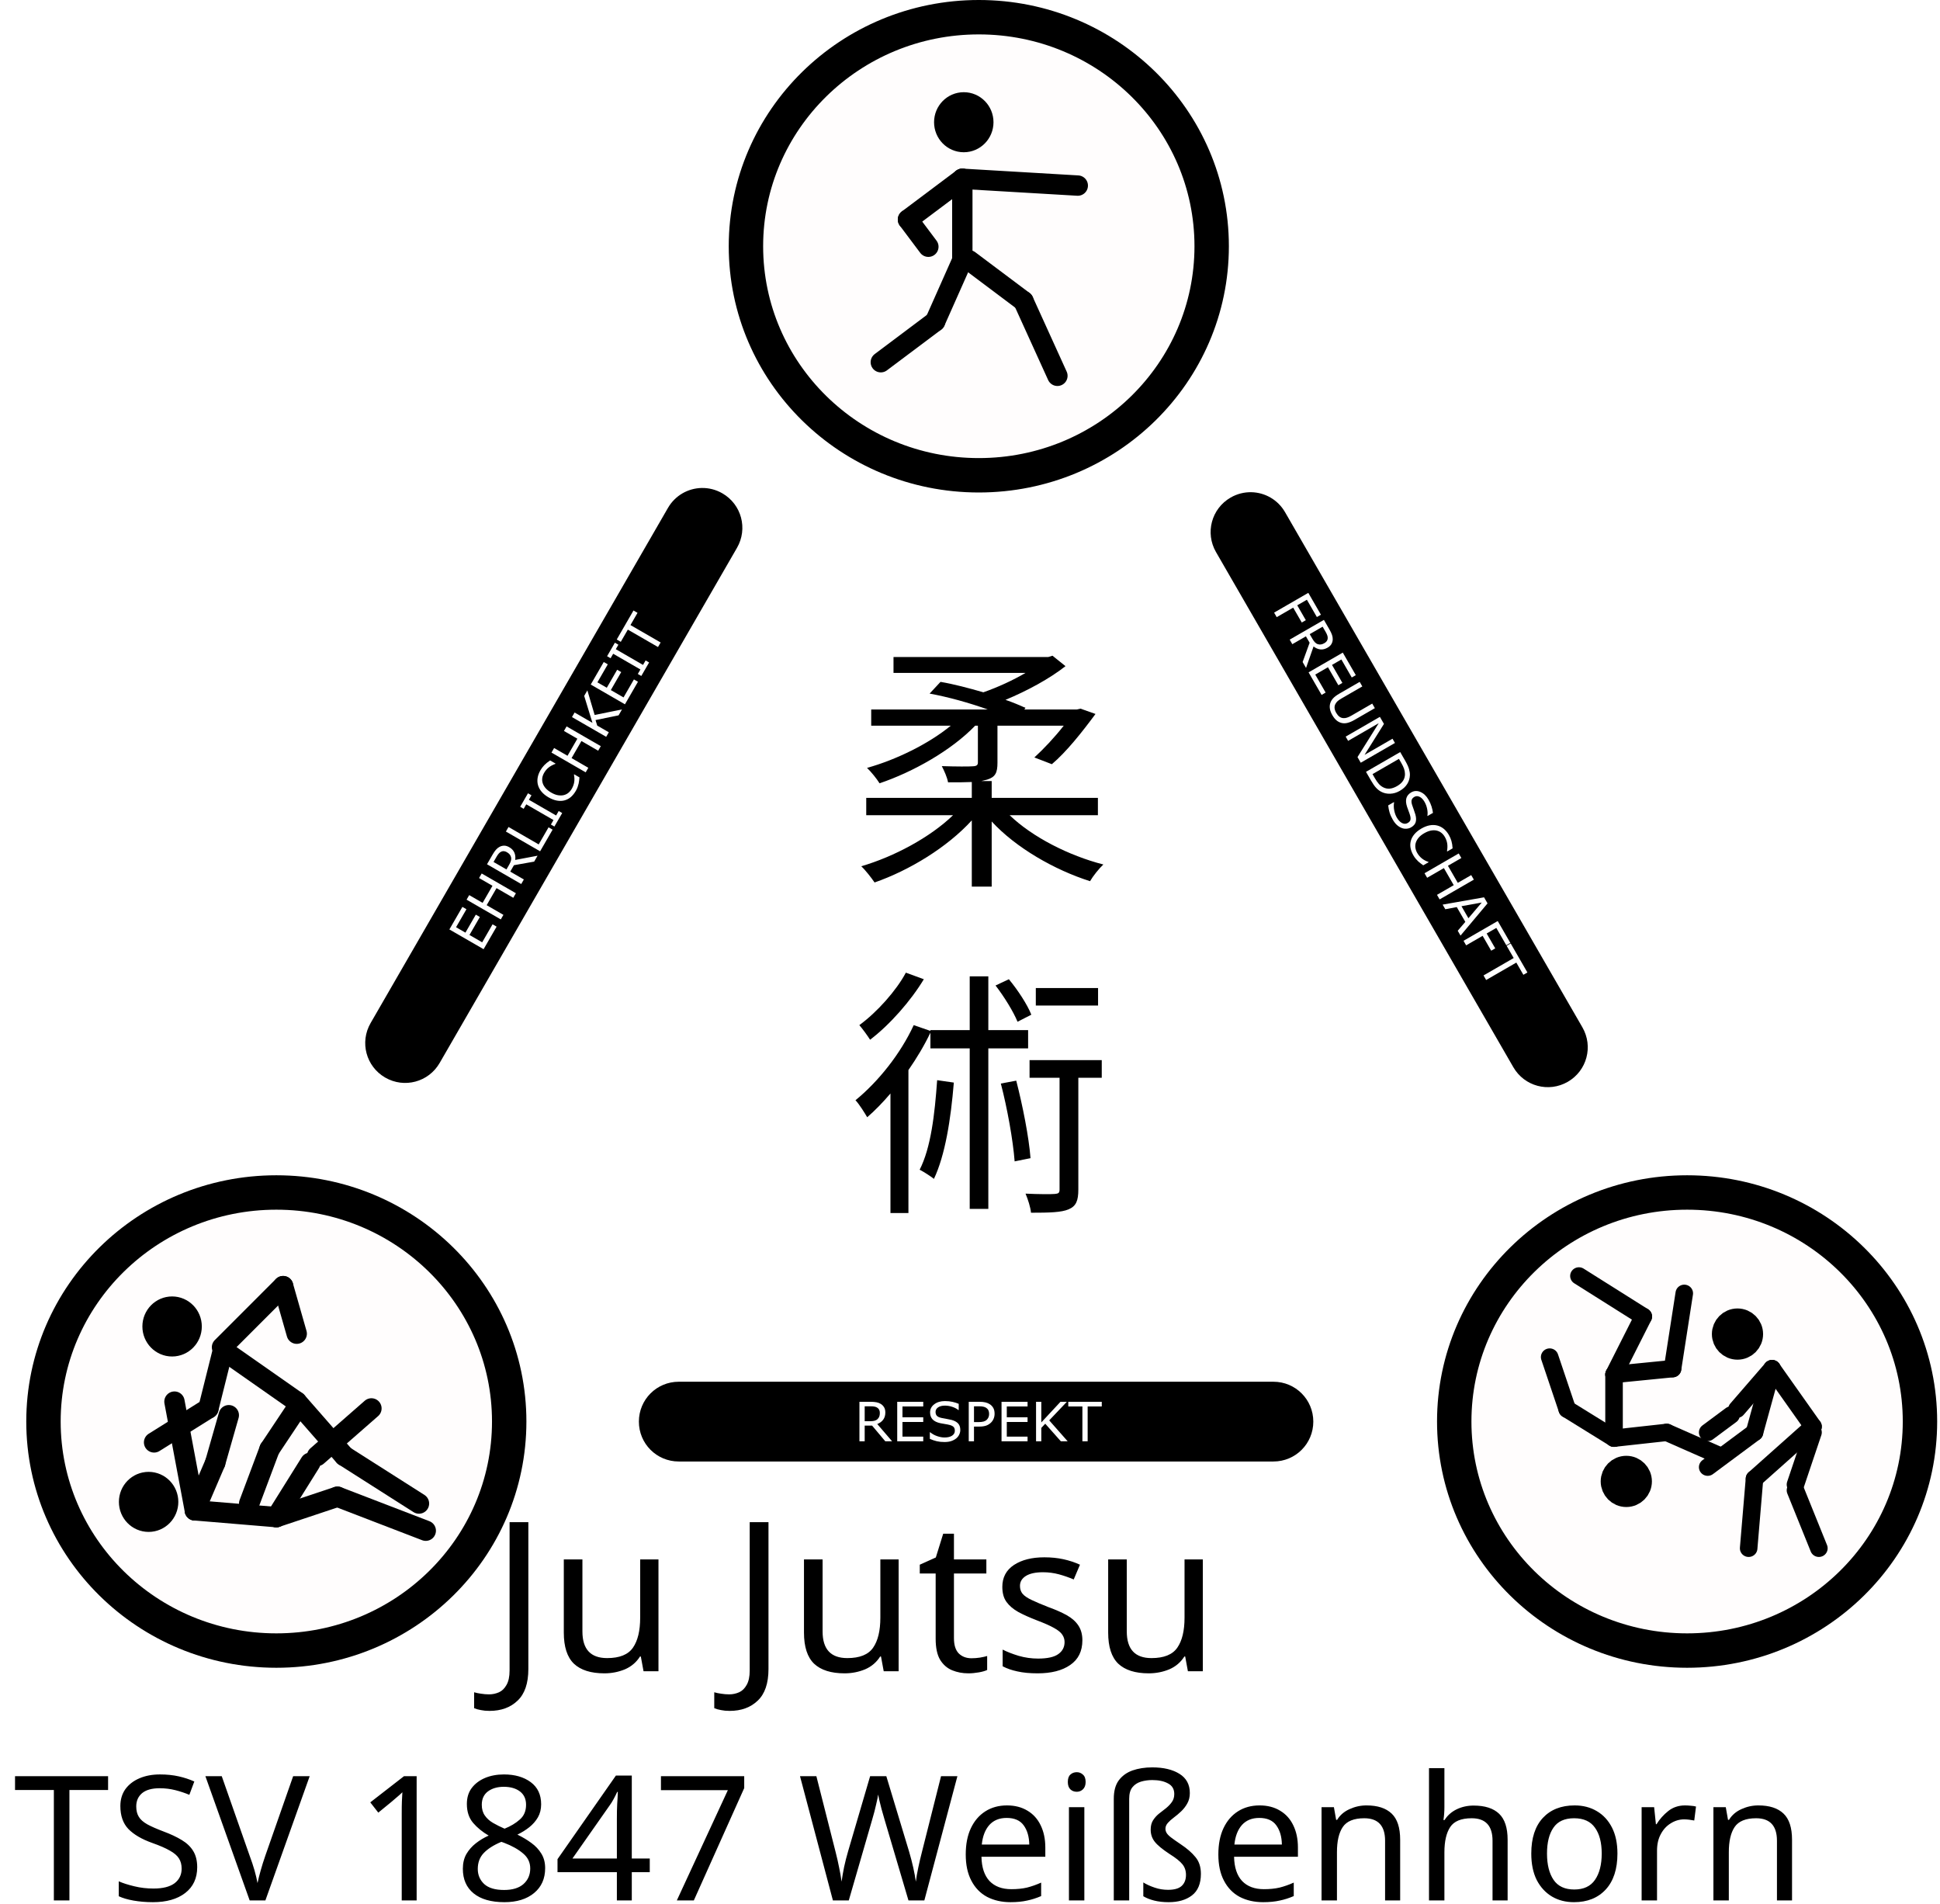
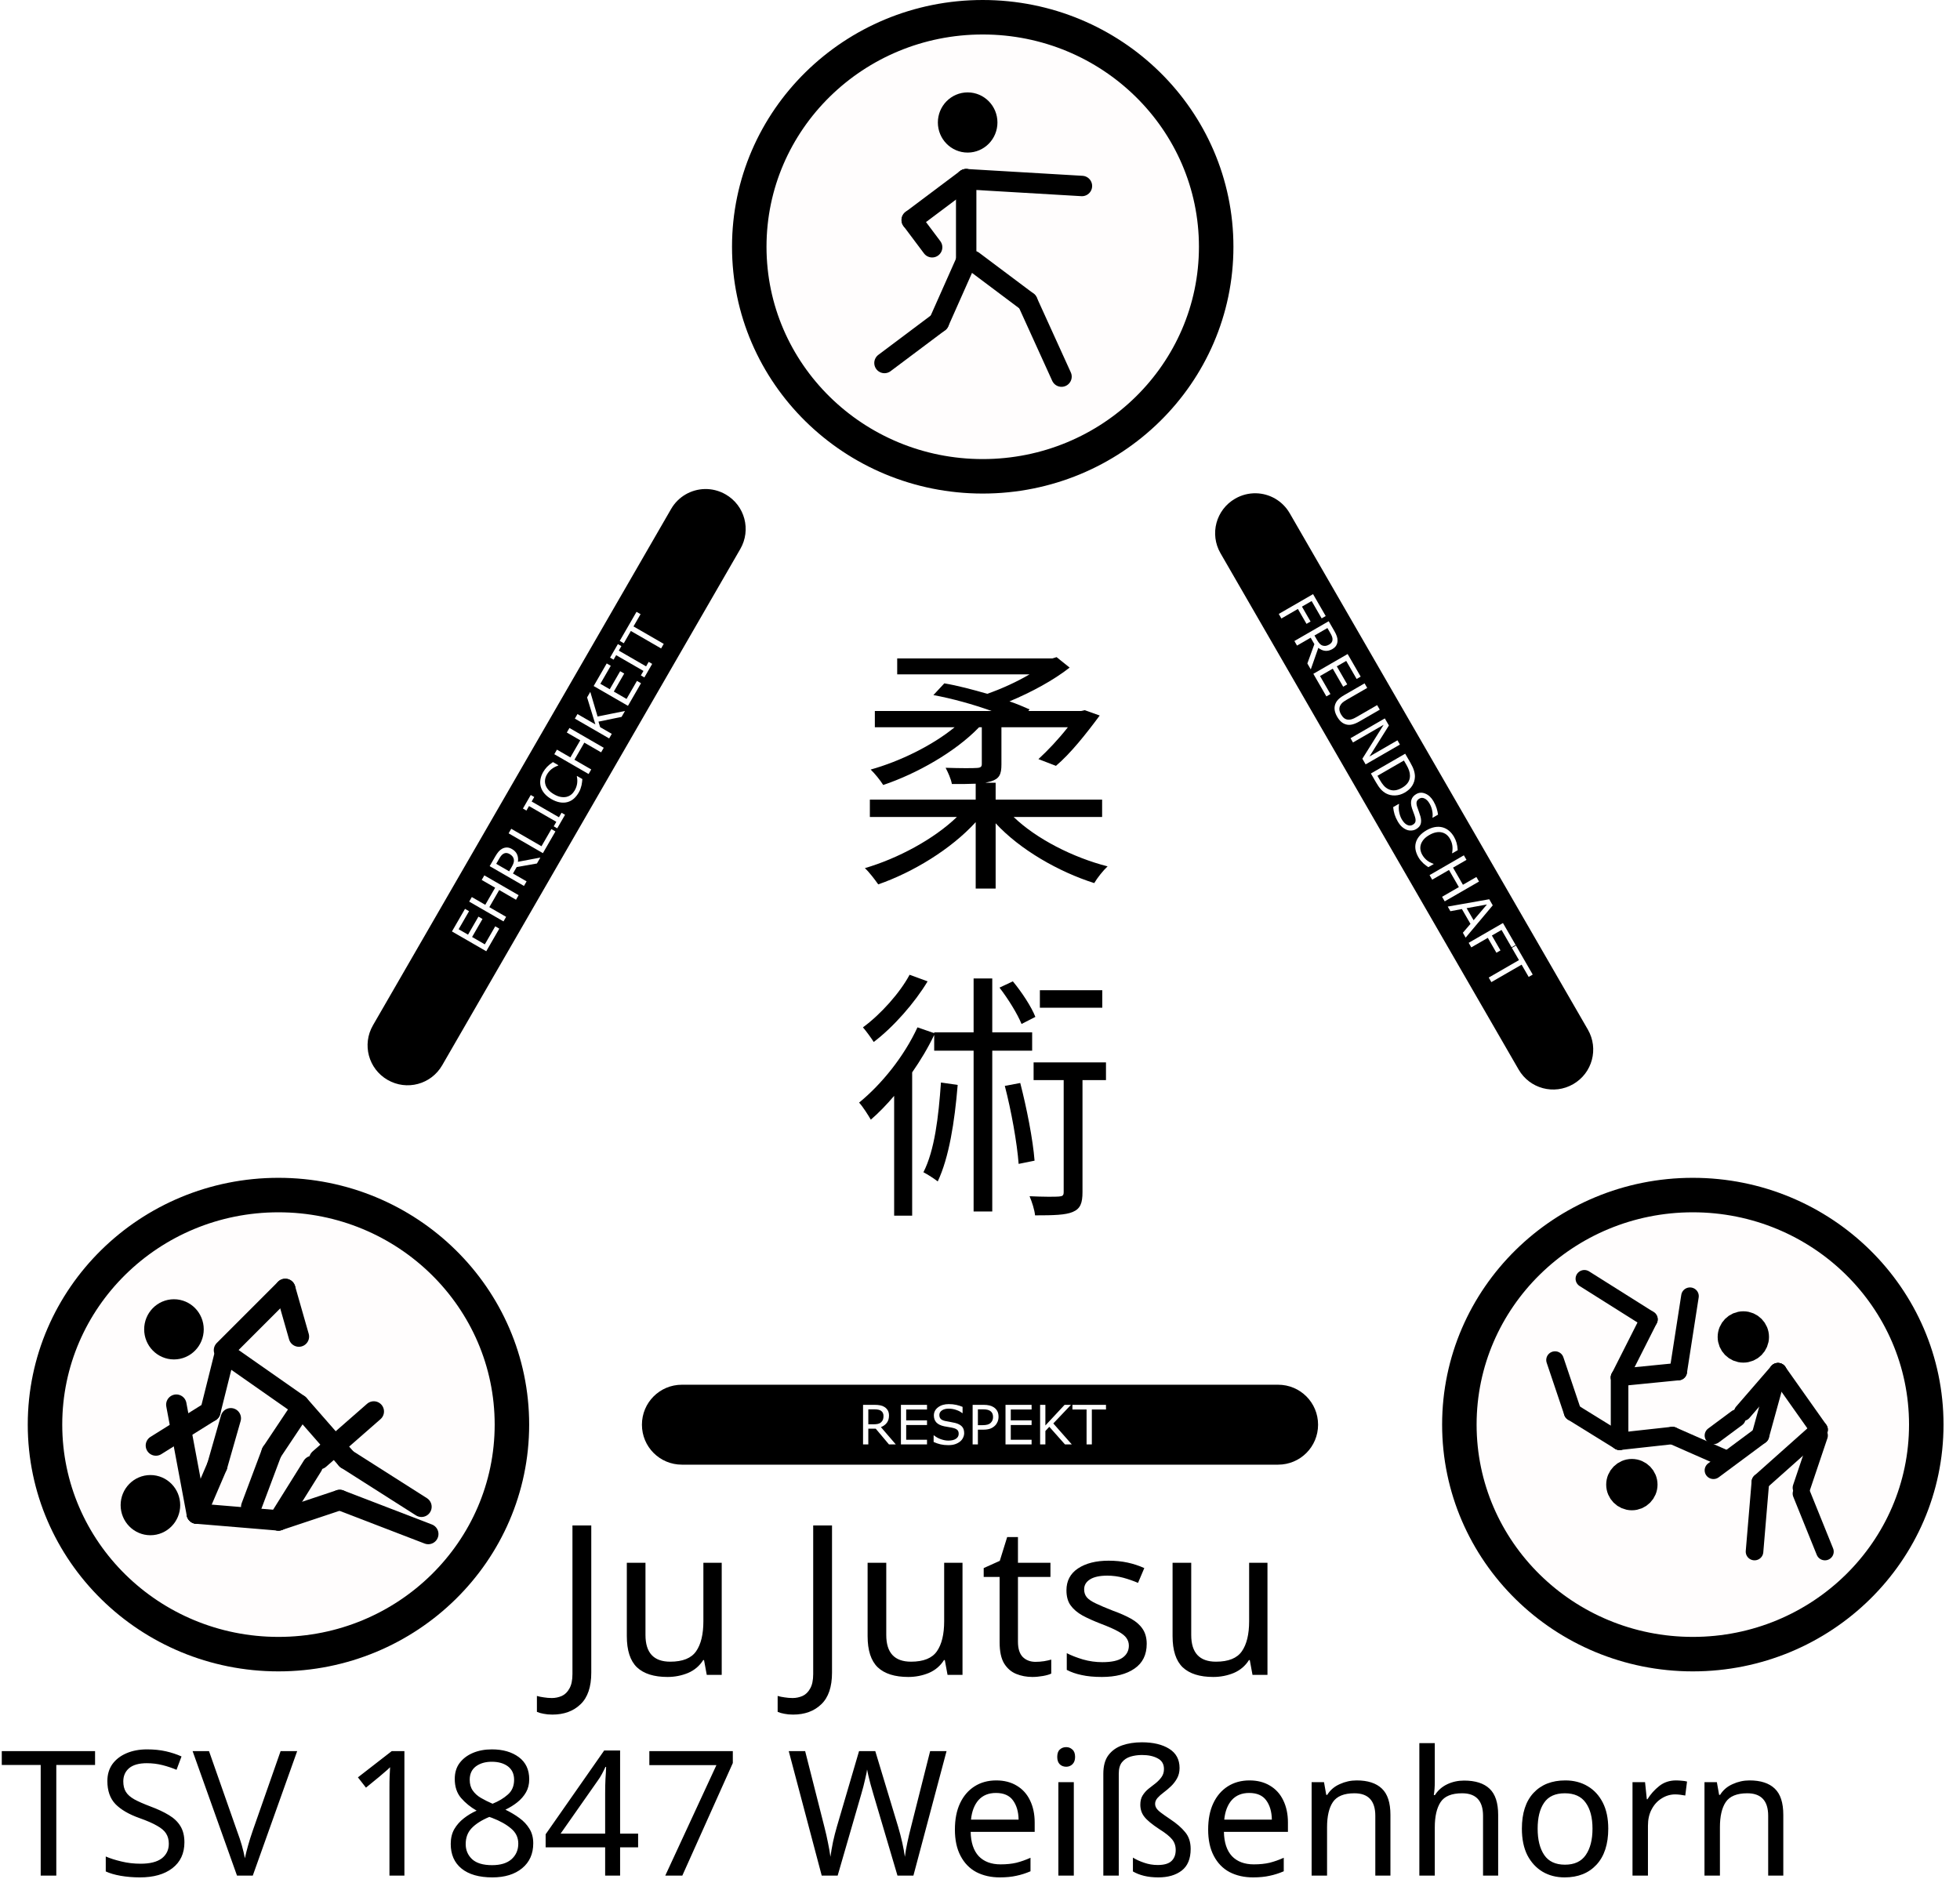
- <svg xmlns="http://www.w3.org/2000/svg" width="188.937mm" height="185.315mm" viewBox="0 0 188.937 185.315" version="1.1" id="svg8">
+ <svg xmlns="http://www.w3.org/2000/svg" width="190.4mm" height="182.509mm" viewBox="0 0 190.4 182.509" version="1.1" id="svg8">
  <defs id="defs2" />
-   <g id="layer1" transform="translate(241.8585,28.23879)">
+   <g id="layer1" transform="translate(241.9965,28.23879)">
    <flowRoot xml:space="preserve" id="flowRoot4645" style="font-style:normal;font-weight:normal;font-size:40px;line-height:1.25;font-family:sans-serif;letter-spacing:0px;word-spacing:0px;fill:#000000;fill-opacity:1;stroke:none">
      <flowRegion id="flowRegion4647">
        <rect id="rect4649" width="600" height="480" x="982.466" y="1185.323" />
      </flowRegion>
      <flowPara id="flowPara4651" />
    </flowRoot>
-     <text xml:space="preserve" style="font-style:normal;font-weight:normal;font-size:10.16px;line-height:1.25;font-family:sans-serif;text-align:center;letter-spacing:0px;word-spacing:0px;text-anchor:middle;fill:#000000;fill-opacity:1;stroke:none;stroke-width:0.106" x="-146.658" y="134.485" id="text4655">
-       <tspan id="tspan4653" x="-146.658" y="134.485" style="font-size:20.32px;text-align:center;text-anchor:middle;stroke-width:0.106">Ju Jutsu </tspan>
-       <tspan x="-146.658" y="156.796" style="font-size:16.933px;text-align:center;text-anchor:middle;stroke-width:0.106" id="tspan892">TSV 1847 Weißenhorn</tspan>
+     <text xml:space="preserve" style="font-style:normal;font-weight:normal;font-size:16.933px;line-height:1.25;font-family:sans-serif;fill:#000000;fill-opacity:1;stroke:none;stroke-width:0.265" x="-241.996" y="153.989" id="text9103">
+       <tspan id="tspan9101" style="font-size:16.933px;stroke-width:0.265" x="-241.996" y="153.989">TSV 1847 Weißenhorn </tspan>
+     </text>
+     <text xml:space="preserve" style="font-style:normal;font-weight:normal;font-size:10.16px;line-height:1.25;font-family:sans-serif;text-align:center;letter-spacing:0px;word-spacing:0px;text-anchor:middle;fill:#000000;fill-opacity:1;stroke:none;stroke-width:0.106" x="-146.097" y="134.485" id="text4655">
+       <tspan x="-146.097" y="134.485" style="font-size:20.32px;text-align:center;text-anchor:middle;stroke-width:0.106" id="tspan892">Ju Jutsu</tspan>
    </text>
    <g id="g2038" transform="translate(-10.52714)">
      <ellipse ry="22.301" rx="22.679" cx="-136.005" cy="-4.263" id="path4567" style="fill:#ff0000;fill-opacity:0.009;stroke:#000000;stroke-width:3.35;stroke-linecap:round;stroke-miterlimit:4;stroke-dasharray:none;stroke-opacity:1" />
      <ellipse ry="22.301" rx="22.679" cx="-204.419" cy="110.169" id="path4567-5" style="fill:#ff0000;fill-opacity:0.009;stroke:#000000;stroke-width:3.35;stroke-linecap:round;stroke-miterlimit:4;stroke-dasharray:none;stroke-opacity:1" />
      <ellipse ry="22.301" rx="22.679" cx="-67.024" cy="110.169" id="path4567-6" style="fill:#ff0000;fill-opacity:0.009;stroke:#000000;stroke-width:3.35;stroke-linecap:round;stroke-miterlimit:4;stroke-dasharray:none;stroke-opacity:1" />
      <text id="text4641" y="56.06" x="-148.423" style="font-style:normal;font-weight:normal;font-size:5.292px;line-height:1.25;font-family:sans-serif;letter-spacing:0px;word-spacing:0px;fill:#000000;fill-opacity:1;stroke:none;stroke-width:0.132" xml:space="preserve">
        <tspan style="font-size:25.4px;stroke-width:0.132" y="56.06" x="-148.423" id="tspan4639">柔</tspan>
        <tspan id="tspan4643" style="font-size:25.4px;stroke-width:0.132" y="87.81" x="-148.423">術</tspan>
      </text>
      <g transform="matrix(0.5,0,0,0.5,-293.7156,118.4819)" id="g1421">
        <ellipse style="fill:#000000;fill-opacity:1;stroke:#000000;stroke-width:6.261;stroke-linecap:round;stroke-miterlimit:4;stroke-dasharray:none;stroke-opacity:1" id="path991-0" cx="153.716" cy="-0.976" rx="2.657" ry="2.717" />
        <ellipse style="fill:#000000;fill-opacity:1;stroke:#000000;stroke-width:6.261;stroke-linecap:round;stroke-miterlimit:4;stroke-dasharray:none;stroke-opacity:1" id="path991-2" cx="158.29" cy="-35.135" rx="2.657" ry="2.717" />
        <path style="fill:none;stroke:#000000;stroke-width:3.965;stroke-linecap:round;stroke-linejoin:miter;stroke-miterlimit:4;stroke-dasharray:none;stroke-opacity:1" d="m 166.688,-8.594 -3.969,9.26" id="path989-7-1-3" />
        <path style="fill:none;stroke:#000000;stroke-width:3.965;stroke-linecap:round;stroke-linejoin:miter;stroke-miterlimit:4;stroke-dasharray:none;stroke-opacity:1" d="M 162.719,0.667 158.75,-20.5" id="path989-7-1-7" />
        <path style="fill:none;stroke:#000000;stroke-width:3.965;stroke-linecap:round;stroke-linejoin:miter;stroke-miterlimit:4;stroke-dasharray:none;stroke-opacity:1" d="m 169.333,-17.854 -2.646,9.26" id="path989-7-1-5" />
        <path style="fill:none;stroke:#000000;stroke-width:3.965;stroke-linecap:round;stroke-linejoin:miter;stroke-miterlimit:4;stroke-dasharray:none;stroke-opacity:1" d="m 178.594,1.99 -15.875,-1.323" id="path989-7-1-9" />
        <path style="fill:none;stroke:#000000;stroke-width:3.965;stroke-linecap:round;stroke-linejoin:miter;stroke-miterlimit:4;stroke-dasharray:none;stroke-opacity:1" d="M 185.208,-8.594 178.594,1.99" id="path989-7-1-2" />
        <path style="fill:none;stroke:#000000;stroke-width:3.965;stroke-linecap:round;stroke-linejoin:miter;stroke-miterlimit:4;stroke-dasharray:none;stroke-opacity:1" d="m 197.115,-19.177 -10.583,9.26" id="path989-7-1-36" />
        <path style="fill:none;stroke:#000000;stroke-width:3.965;stroke-linecap:round;stroke-linejoin:miter;stroke-miterlimit:4;stroke-dasharray:none;stroke-opacity:1" d="m 178.594,1.99 11.906,-3.969" id="path989-7-1-1" />
        <path style="fill:none;stroke:#000000;stroke-width:3.965;stroke-linecap:round;stroke-linejoin:miter;stroke-miterlimit:4;stroke-dasharray:none;stroke-opacity:1" d="M 207.698,4.635 190.5,-1.979" id="path989-7-1-29" />
        <path style="fill:none;stroke:#000000;stroke-width:3.965;stroke-linecap:round;stroke-linejoin:miter;stroke-miterlimit:4;stroke-dasharray:none;stroke-opacity:1" d="m 191.823,-9.917 14.552,9.26" id="path989-7-1-31" />
        <path style="fill:none;stroke:#000000;stroke-width:3.965;stroke-linecap:round;stroke-linejoin:miter;stroke-miterlimit:4;stroke-dasharray:none;stroke-opacity:1" d="m 182.563,-20.5 9.26,10.583" id="path989-7-1-94" />
        <path style="fill:none;stroke:#000000;stroke-width:3.965;stroke-linecap:round;stroke-linejoin:miter;stroke-miterlimit:4;stroke-dasharray:none;stroke-opacity:1" d="m 182.563,-19.177 -5.292,7.937" id="path989-7-1-78" />
        <path style="fill:none;stroke:#000000;stroke-width:3.965;stroke-linecap:round;stroke-linejoin:miter;stroke-miterlimit:4;stroke-dasharray:none;stroke-opacity:1" d="M 177.271,-11.24 173.302,-0.656" id="path989-7-1-4" />
        <path style="fill:none;stroke:#000000;stroke-width:3.965;stroke-linecap:round;stroke-linejoin:miter;stroke-miterlimit:4;stroke-dasharray:none;stroke-opacity:1" d="m 169.333,-29.76 13.229,9.26" id="path989-7-1-50" />
        <path style="fill:none;stroke:#000000;stroke-width:3.965;stroke-linecap:round;stroke-linejoin:miter;stroke-miterlimit:4;stroke-dasharray:none;stroke-opacity:1" d="m 179.917,-42.99 -11.906,11.906" id="path989-7-1-361" />
        <path style="fill:none;stroke:#000000;stroke-width:3.965;stroke-linecap:round;stroke-linejoin:miter;stroke-miterlimit:4;stroke-dasharray:none;stroke-opacity:1" d="m 179.917,-42.99 2.646,9.26" id="path989-7-1-0" />
        <path style="fill:none;stroke:#000000;stroke-width:3.965;stroke-linecap:round;stroke-linejoin:miter;stroke-miterlimit:4;stroke-dasharray:none;stroke-opacity:1" d="m 168.01,-29.76 -2.646,10.583" id="path989-7-1-6" />
        <path style="fill:none;stroke:#000000;stroke-width:3.965;stroke-linecap:round;stroke-linejoin:miter;stroke-miterlimit:4;stroke-dasharray:none;stroke-opacity:1" d="m 165.365,-19.177 -10.583,6.615" id="path989-7-1-32" />
      </g>
      <g transform="matrix(0.4308406,0,0,0.4264374,-165.9041,83.30032)" id="g1443">
        <path style="fill:none;stroke:#000000;stroke-width:3.965;stroke-linecap:round;stroke-linejoin:miter;stroke-miterlimit:4;stroke-dasharray:none;stroke-opacity:1" d="m 244.74,76.073 -1.323,15.875" id="path989-7-18" />
        <path style="fill:none;stroke:#000000;stroke-width:3.965;stroke-linecap:round;stroke-linejoin:miter;stroke-miterlimit:4;stroke-dasharray:none;stroke-opacity:1" d="m 205.052,29.771 14.552,9.26" id="path989" />
        <ellipse style="fill:#000000;fill-opacity:1;stroke:#000000;stroke-width:6.261;stroke-linecap:round;stroke-miterlimit:4;stroke-dasharray:none;stroke-opacity:1" id="path991" cx="240.894" cy="43.04" rx="2.657" ry="2.717" />
        <ellipse style="fill:#000000;fill-opacity:1;stroke:#000000;stroke-width:6.261;stroke-linecap:round;stroke-miterlimit:4;stroke-dasharray:none;stroke-opacity:1" id="path991-3" cx="215.761" cy="76.682" rx="2.657" ry="2.717" />
        <path style="fill:none;stroke:#000000;stroke-width:3.965;stroke-linecap:round;stroke-linejoin:miter;stroke-miterlimit:4;stroke-dasharray:none;stroke-opacity:1" d="m 212.99,52.26 6.615,-13.229" id="path989-6" />
        <path style="fill:none;stroke:#000000;stroke-width:3.965;stroke-linecap:round;stroke-linejoin:miter;stroke-miterlimit:4;stroke-dasharray:none;stroke-opacity:1" d="M 212.99,52.26 V 66.813" id="path989-7" />
        <path style="fill:none;stroke:#000000;stroke-width:3.965;stroke-linecap:round;stroke-linejoin:miter;stroke-miterlimit:4;stroke-dasharray:none;stroke-opacity:1" d="m 202.406,60.198 10.583,6.615" id="path989-7-5" />
        <path style="fill:none;stroke:#000000;stroke-width:3.965;stroke-linecap:round;stroke-linejoin:miter;stroke-miterlimit:4;stroke-dasharray:none;stroke-opacity:1" d="m 202.406,60.198 -3.969,-11.906" id="path989-7-3" />
        <path style="fill:none;stroke:#000000;stroke-width:3.965;stroke-linecap:round;stroke-linejoin:miter;stroke-miterlimit:4;stroke-dasharray:none;stroke-opacity:1" d="m 212.99,66.813 11.906,-1.323" id="path989-7-56" />
        <path style="fill:none;stroke:#000000;stroke-width:3.965;stroke-linecap:round;stroke-linejoin:miter;stroke-miterlimit:4;stroke-dasharray:none;stroke-opacity:1" d="m 224.896,65.49 11.906,5.292" id="path989-7-2" />
        <path style="fill:none;stroke:#000000;stroke-width:3.965;stroke-linecap:round;stroke-linejoin:miter;stroke-miterlimit:4;stroke-dasharray:none;stroke-opacity:1" d="m 212.99,52.26 13.229,-1.323" id="path989-7-9" />
        <path style="fill:none;stroke:#000000;stroke-width:3.965;stroke-linecap:round;stroke-linejoin:miter;stroke-miterlimit:4;stroke-dasharray:none;stroke-opacity:1" d="m 228.865,33.74 -2.646,17.198" id="path989-7-1" />
        <path style="fill:none;stroke:#000000;stroke-width:3.965;stroke-linecap:round;stroke-linejoin:miter;stroke-miterlimit:4;stroke-dasharray:none;stroke-opacity:1" d="M 248.708,50.938 244.74,65.49" id="path989-7-27" />
        <path style="fill:none;stroke:#000000;stroke-width:3.965;stroke-linecap:round;stroke-linejoin:miter;stroke-miterlimit:4;stroke-dasharray:none;stroke-opacity:1" d="m 244.74,65.49 -10.583,7.938" id="path989-7-0" />
        <path style="fill:none;stroke:#000000;stroke-width:3.965;stroke-linecap:round;stroke-linejoin:miter;stroke-miterlimit:4;stroke-dasharray:none;stroke-opacity:1" d="m 234.156,65.49 5.292,-3.969" id="path989-7-93" />
        <path style="fill:none;stroke:#000000;stroke-width:3.965;stroke-linecap:round;stroke-linejoin:miter;stroke-miterlimit:4;stroke-dasharray:none;stroke-opacity:1" d="m 248.708,50.938 -7.938,9.26" id="path989-7-6" />
        <path style="fill:none;stroke:#000000;stroke-width:3.965;stroke-linecap:round;stroke-linejoin:miter;stroke-miterlimit:4;stroke-dasharray:none;stroke-opacity:1" d="m 248.708,50.938 9.26,13.229" id="path989-7-06" />
        <path style="fill:none;stroke:#000000;stroke-width:3.965;stroke-linecap:round;stroke-linejoin:miter;stroke-miterlimit:4;stroke-dasharray:none;stroke-opacity:1" d="m 244.74,76.073 13.229,-11.906" id="path989-7-26" />
        <path style="fill:none;stroke:#000000;stroke-width:3.965;stroke-linecap:round;stroke-linejoin:miter;stroke-miterlimit:4;stroke-dasharray:none;stroke-opacity:1" d="m 257.969,65.49 -3.969,11.906" id="path989-7-7" />
        <path style="fill:none;stroke:#000000;stroke-width:3.965;stroke-linecap:round;stroke-linejoin:miter;stroke-miterlimit:4;stroke-dasharray:none;stroke-opacity:1" d="m 254,78.719 5.292,13.229" id="path989-7-92" />
      </g>
      <g transform="matrix(0.5,0,0,0.5,-178.6218,74.82571)" id="g1531">
        <path transform="translate(-1.0208333e-5)" style="fill:none;stroke:#000000;stroke-width:3.965;stroke-linecap:round;stroke-linejoin:miter;stroke-miterlimit:4;stroke-dasharray:none;stroke-opacity:1" d="m 76.729,-143.531 5.292,-11.906" id="path989-7-1-06" />
        <ellipse transform="translate(-1.0208333e-5)" ry="2.717" rx="2.657" cy="-182.328" cx="82.306" id="path991-2-1" style="fill:#000000;fill-opacity:1;stroke:#000000;stroke-width:6.261;stroke-linecap:round;stroke-miterlimit:4;stroke-dasharray:none;stroke-opacity:1" />
        <path transform="translate(-1.0208333e-5)" style="fill:none;stroke:#000000;stroke-width:3.965;stroke-linecap:round;stroke-linejoin:miter;stroke-miterlimit:4;stroke-dasharray:none;stroke-opacity:1" d="m 66.146,-135.594 10.583,-7.938" id="path989-7-1-06-5" />
        <path transform="translate(-1.0208333e-5)" style="fill:none;stroke:#000000;stroke-width:3.965;stroke-linecap:round;stroke-linejoin:miter;stroke-miterlimit:4;stroke-dasharray:none;stroke-opacity:1" d="m 83.344,-155.437 10.583,7.938" id="path989-7-1-06-54" />
        <path transform="translate(-1.0208333e-5)" style="fill:none;stroke:#000000;stroke-width:3.965;stroke-linecap:round;stroke-linejoin:miter;stroke-miterlimit:4;stroke-dasharray:none;stroke-opacity:1" d="m 93.927,-147.5 6.615,14.552" id="path989-7-1-06-7" />
        <path style="fill:none;stroke:#000000;stroke-width:3.965;stroke-linecap:round;stroke-linejoin:miter;stroke-miterlimit:4;stroke-dasharray:none;stroke-opacity:1" d="m 82.021,-171.312 v 15.875" id="path989-7-1-06-6" />
        <path style="fill:none;stroke:#000000;stroke-width:3.965;stroke-linecap:round;stroke-linejoin:miter;stroke-miterlimit:4;stroke-dasharray:none;stroke-opacity:1" d="m 104.51,-169.99 -22.49,-1.323" id="path989-7-1-06-56" />
        <path style="fill:none;stroke:#000000;stroke-width:3.965;stroke-linecap:round;stroke-linejoin:miter;stroke-miterlimit:4;stroke-dasharray:none;stroke-opacity:1" d="m 82.021,-171.312 -10.583,7.938" id="path989-7-1-06-9" />
        <path style="fill:none;stroke:#000000;stroke-width:3.965;stroke-linecap:round;stroke-linejoin:miter;stroke-miterlimit:4;stroke-dasharray:none;stroke-opacity:1" d="m 71.438,-163.375 3.969,5.292" id="path989-7-1-06-3" />
      </g>
      <path id="rect2425" style="display:inline;fill:#000000;stroke-width:13.72;stroke-linejoin:round;stroke-miterlimit:4;stroke-dasharray:none" d="m 258.248,179.576 c -4.953,0.106 -9.719,2.727 -12.387,7.348 L 136.412,376.492 c -4.065,7.041 -1.668,15.984 5.373,20.049 7.041,4.065 15.982,1.668 20.047,-5.373 L 271.279,201.6 c 4.065,-7.041 1.67,-15.982 -5.371,-20.047 -2.42,-1.397 -5.066,-2.032 -7.66,-1.977 z m -25.07,45.088 1.488,0.859 -2.598,4.5 11.105,6.41 -0.967,1.674 -11.105,-6.41 -2.598,4.5 -1.488,-0.859 z m -6.84,11.848 1.285,0.742 -0.953,1.65 10.023,5.785 0.951,-1.648 1.285,0.742 -2.871,4.973 -1.285,-0.742 0.953,-1.648 -10.023,-5.787 -0.951,1.65 -1.285,-0.742 z m -4.102,7.105 1.488,0.859 -3.824,6.621 3.451,1.992 3.822,-6.621 1.49,0.859 -3.824,6.621 4.678,2.701 3.822,-6.623 1.488,0.859 -4.789,8.297 -12.594,-7.27 z m -6.031,10.443 2.674,9.043 10.07,-2.033 -1.254,2.174 -8.484,1.744 0.615,2.021 4.27,2.467 -0.967,1.674 -12.592,-7.27 0.967,-1.676 6.57,3.795 -3.041,-9.908 z m -7.65,13.254 12.592,7.27 -0.967,1.676 -6.164,-3.561 -3.629,6.283 6.166,3.561 -0.967,1.674 -12.594,-7.27 0.967,-1.676 4.939,2.852 3.627,-6.283 -4.938,-2.852 z m -6.059,12.525 1.986,1.146 -0.072,0.127 c -0.981,0.358 -1.802,0.803 -2.461,1.332 -0.659,0.529 -1.213,1.183 -1.662,1.961 -0.368,0.637 -0.596,1.273 -0.684,1.906 -0.09,0.625 -0.033,1.263 0.17,1.914 0.198,0.633 0.559,1.246 1.08,1.84 0.519,0.585 1.201,1.123 2.047,1.611 0.885,0.511 1.714,0.832 2.488,0.963 0.777,0.125 1.475,0.115 2.094,-0.031 0.645,-0.154 1.221,-0.435 1.727,-0.842 0.503,-0.416 0.923,-0.918 1.262,-1.504 0.465,-0.806 0.764,-1.642 0.895,-2.506 0.131,-0.864 0.096,-1.764 -0.102,-2.697 l 0.068,-0.117 1.963,1.131 c -0.044,0.388 -0.079,0.744 -0.107,1.066 -0.025,0.317 -0.091,0.715 -0.195,1.195 -0.091,0.406 -0.216,0.833 -0.377,1.281 -0.152,0.446 -0.369,0.912 -0.648,1.396 -0.527,0.913 -1.136,1.672 -1.822,2.275 -0.689,0.595 -1.466,1.009 -2.332,1.246 -0.848,0.232 -1.771,0.263 -2.77,0.092 -1.005,-0.174 -2.055,-0.576 -3.148,-1.207 -1.037,-0.599 -1.881,-1.282 -2.529,-2.047 -0.648,-0.765 -1.093,-1.587 -1.338,-2.465 -0.238,-0.851 -0.283,-1.739 -0.135,-2.66 0.152,-0.927 0.495,-1.853 1.029,-2.777 0.391,-0.677 0.861,-1.302 1.412,-1.879 0.554,-0.582 1.275,-1.166 2.162,-1.752 z m -8.15,12.084 1.285,0.742 -0.953,1.65 10.023,5.785 0.951,-1.648 1.285,0.742 -2.871,4.973 -1.285,-0.742 0.953,-1.648 -10.023,-5.787 -0.951,1.65 -1.285,-0.742 z m -7.164,12.408 11.105,6.41 3.633,-6.291 1.488,0.859 -4.6,7.967 -12.594,-7.271 z m -1.611,6.873 c 0.584,-0.009 1.212,0.181 1.883,0.568 0.908,0.524 1.536,1.19 1.887,2.002 0.345,0.808 0.443,1.702 0.291,2.682 l 8.24,-1.557 -1.256,2.174 -7.438,1.32 -1.363,2.359 5.008,2.891 -0.967,1.676 -12.594,-7.271 2.037,-3.525 c 0.439,-0.761 0.856,-1.368 1.25,-1.816 0.389,-0.452 0.828,-0.807 1.316,-1.066 0.551,-0.291 1.119,-0.436 1.705,-0.436 z m -0.344,2.021 c -0.267,0.012 -0.536,0.086 -0.807,0.223 -0.303,0.148 -0.582,0.371 -0.836,0.668 -0.26,0.294 -0.519,0.666 -0.779,1.117 l -1.139,1.971 4.754,2.744 0.977,-1.691 c 0.306,-0.53 0.528,-1.018 0.666,-1.465 0.132,-0.45 0.151,-0.888 0.057,-1.311 -0.09,-0.39 -0.254,-0.731 -0.49,-1.025 -0.239,-0.303 -0.595,-0.592 -1.068,-0.865 -0.361,-0.208 -0.717,-0.328 -1.068,-0.357 -0.088,-0.01 -0.177,-0.012 -0.266,-0.008 z m -7.922,8.215 12.592,7.27 -0.967,1.676 -6.164,-3.561 -3.629,6.283 6.166,3.561 -0.967,1.674 -12.594,-7.27 0.967,-1.676 4.939,2.852 3.627,-6.283 -4.938,-2.852 z m -7.1,12.297 1.488,0.859 -3.824,6.621 3.451,1.992 3.822,-6.621 1.49,0.859 -3.824,6.621 4.678,2.701 3.822,-6.623 1.488,0.859 -4.789,8.297 -12.594,-7.271 z" transform="matrix(0.2645833,0,0,0.2645833,-231.3313,-28.23879)" />
      <path id="rect2423" style="display:inline;fill:#000000;stroke-width:13.72;stroke-linejoin:round;stroke-miterlimit:4;stroke-dasharray:none" d="m 460.625,181.133 c -2.594,-0.056 -5.24,0.579 -7.66,1.977 -7.041,4.065 -9.436,13.006 -5.371,20.047 l 109.447,189.568 c 4.065,7.041 13.006,9.438 20.047,5.373 7.041,-4.065 9.436,-13.008 5.371,-20.049 L 473.012,188.48 c -2.668,-4.621 -7.434,-7.241 -12.387,-7.348 z m 20.947,37.035 4.645,8.043 -1.488,0.859 -3.678,-6.367 -3.551,2.051 3.158,5.471 -1.488,0.859 -3.16,-5.471 -6.062,3.5 -0.967,-1.674 z m 5.742,9.947 2.037,3.525 c 0.439,0.761 0.754,1.426 0.945,1.992 0.197,0.563 0.287,1.119 0.268,1.672 -0.023,0.623 -0.182,1.188 -0.477,1.695 -0.284,0.51 -0.761,0.958 -1.432,1.346 -0.908,0.524 -1.801,0.737 -2.68,0.635 -0.873,-0.105 -1.694,-0.468 -2.467,-1.09 l -2.771,7.914 -1.256,-2.174 2.576,-7.102 -1.363,-2.359 -5.006,2.891 -0.967,-1.676 z m -0.471,2.504 -4.752,2.744 0.977,1.691 c 0.306,0.53 0.618,0.966 0.936,1.309 0.324,0.339 0.692,0.575 1.105,0.705 0.383,0.117 0.762,0.145 1.135,0.088 0.382,-0.055 0.808,-0.219 1.281,-0.492 0.361,-0.208 0.642,-0.457 0.844,-0.746 0.21,-0.287 0.327,-0.631 0.35,-1.035 0.023,-0.337 -0.031,-0.69 -0.16,-1.059 -0.124,-0.372 -0.316,-0.783 -0.576,-1.234 z m 7.424,9.539 4.791,8.297 -1.488,0.859 -3.824,-6.623 -3.449,1.992 3.822,6.623 -1.488,0.859 -3.824,-6.623 -4.676,2.701 3.822,6.621 -1.488,0.859 -4.789,-8.297 z m 6.221,10.773 0.967,1.676 -7.619,4.398 c -0.682,0.394 -1.195,0.75 -1.537,1.068 -0.339,0.324 -0.606,0.688 -0.801,1.094 -0.223,0.46 -0.306,0.954 -0.248,1.484 0.061,0.536 0.264,1.104 0.609,1.701 0.348,0.603 0.736,1.064 1.16,1.383 0.43,0.315 0.903,0.492 1.422,0.531 0.448,0.034 0.905,-0.022 1.369,-0.17 0.473,-0.145 1.016,-0.395 1.631,-0.75 l 7.662,-4.424 0.967,1.676 -7.535,4.35 c -0.913,0.527 -1.771,0.887 -2.57,1.078 -0.791,0.193 -1.543,0.19 -2.258,-0.006 -0.679,-0.187 -1.284,-0.512 -1.816,-0.979 -0.533,-0.467 -1.023,-1.087 -1.469,-1.859 -0.456,-0.789 -0.749,-1.537 -0.879,-2.244 -0.13,-0.707 -0.107,-1.379 0.068,-2.014 0.199,-0.724 0.567,-1.375 1.104,-1.955 0.54,-0.575 1.285,-1.137 2.238,-1.688 z m 7.432,12.873 1.5,2.596 -7.141,11.385 10.285,-5.938 0.902,1.564 -12.592,7.27 -1.197,-2.072 7.818,-12.475 -11.266,6.504 -0.902,-1.564 z m 7.48,12.957 1.816,3.145 c 0.71,1.229 1.184,2.258 1.42,3.084 0.245,0.828 0.356,1.583 0.336,2.264 -0.041,1.166 -0.368,2.245 -0.982,3.238 -0.614,0.994 -1.532,1.844 -2.756,2.551 -1.145,0.661 -2.327,1.01 -3.547,1.045 -1.217,0.041 -2.321,-0.206 -3.312,-0.738 -0.687,-0.37 -1.315,-0.865 -1.883,-1.484 -0.565,-0.614 -1.18,-1.498 -1.848,-2.654 l -1.836,-3.18 z m -0.469,2.504 -9.719,5.609 0.908,1.574 c 0.466,0.806 0.931,1.473 1.395,2.002 0.467,0.535 1.006,0.961 1.617,1.277 0.762,0.395 1.558,0.558 2.391,0.49 0.836,-0.062 1.746,-0.375 2.727,-0.941 0.987,-0.57 1.719,-1.222 2.197,-1.957 0.478,-0.735 0.714,-1.554 0.709,-2.461 -0.005,-0.659 -0.115,-1.3 -0.33,-1.92 -0.209,-0.623 -0.537,-1.323 -0.986,-2.102 z m 6.162,11.828 c 0.56,-0.026 1.136,0.086 1.729,0.338 1.191,0.5 2.182,1.435 2.973,2.805 0.511,0.885 0.895,1.746 1.152,2.582 0.257,0.836 0.427,1.612 0.508,2.324 l -1.979,1.143 -0.068,-0.119 c 0.129,-0.714 0.1,-1.538 -0.088,-2.475 -0.179,-0.934 -0.505,-1.809 -0.977,-2.627 -0.518,-0.896 -1.119,-1.512 -1.807,-1.844 -0.685,-0.326 -1.322,-0.321 -1.908,0.018 -0.524,0.303 -0.857,0.676 -1,1.119 -0.143,0.443 -0.095,1.051 0.141,1.824 0.129,0.406 0.33,0.977 0.602,1.707 0.271,0.73 0.48,1.36 0.629,1.891 0.292,1.079 0.324,2 0.096,2.764 -0.228,0.763 -0.793,1.405 -1.695,1.926 -0.491,0.283 -1.042,0.449 -1.654,0.494 -0.609,0.051 -1.199,-0.032 -1.77,-0.252 -0.621,-0.243 -1.208,-0.608 -1.76,-1.094 -0.548,-0.48 -1.066,-1.145 -1.555,-1.99 -0.524,-0.908 -0.911,-1.773 -1.162,-2.598 -0.248,-0.819 -0.421,-1.701 -0.521,-2.643 l 2.098,-1.211 0.068,0.119 c -0.162,0.943 -0.145,1.914 0.049,2.914 0.194,1 0.503,1.867 0.926,2.6 0.599,1.037 1.259,1.732 1.98,2.082 0.724,0.356 1.41,0.347 2.059,-0.027 0.558,-0.322 0.889,-0.698 0.994,-1.127 0.109,-0.424 0.076,-0.957 -0.1,-1.6 -0.131,-0.488 -0.302,-1.001 -0.516,-1.539 -0.21,-0.533 -0.419,-1.109 -0.625,-1.727 -0.408,-1.253 -0.484,-2.314 -0.227,-3.184 0.266,-0.868 0.858,-1.567 1.777,-2.098 0.527,-0.304 1.071,-0.47 1.631,-0.496 z m 6.611,12.512 c 0.467,0.012 0.922,0.074 1.363,0.188 0.856,0.22 1.645,0.625 2.369,1.215 0.727,0.595 1.359,1.355 1.893,2.279 0.391,0.677 0.698,1.397 0.922,2.162 0.227,0.771 0.372,1.687 0.436,2.748 l -1.988,1.148 -0.072,-0.127 c 0.18,-1.029 0.205,-1.962 0.076,-2.797 -0.129,-0.835 -0.418,-1.642 -0.867,-2.42 -0.368,-0.637 -0.804,-1.152 -1.309,-1.545 -0.496,-0.39 -1.077,-0.659 -1.742,-0.809 -0.647,-0.145 -1.357,-0.141 -2.133,0.014 -0.766,0.157 -1.572,0.479 -2.418,0.967 -0.885,0.511 -1.58,1.069 -2.08,1.674 -0.497,0.61 -0.835,1.221 -1.018,1.83 -0.189,0.636 -0.235,1.273 -0.135,1.914 0.109,0.644 0.331,1.259 0.67,1.846 0.465,0.806 1.039,1.482 1.723,2.027 0.683,0.545 1.479,0.966 2.387,1.262 l 0.068,0.119 -1.963,1.133 c -0.314,-0.232 -0.602,-0.442 -0.867,-0.627 -0.262,-0.18 -0.575,-0.435 -0.939,-0.766 -0.306,-0.282 -0.612,-0.605 -0.92,-0.969 -0.31,-0.355 -0.605,-0.775 -0.885,-1.26 -0.527,-0.913 -0.881,-1.818 -1.061,-2.715 -0.17,-0.894 -0.142,-1.774 0.086,-2.643 0.223,-0.851 0.659,-1.666 1.307,-2.445 0.653,-0.783 1.525,-1.492 2.619,-2.123 1.037,-0.599 2.05,-0.987 3.037,-1.166 0.493,-0.089 0.974,-0.127 1.441,-0.115 z m 9.238,10.469 0.967,1.674 -4.938,2.852 3.627,6.285 4.939,-2.852 0.967,1.674 -12.594,7.271 -0.967,-1.676 6.166,-3.559 -3.629,-6.285 -6.164,3.561 -0.967,-1.674 z m 9.316,16.137 1.289,2.232 -9.945,11.855 -1.031,-1.785 2.797,-3.262 -3.145,-5.445 -4.223,0.791 -0.98,-1.699 z m -0.842,1.918 -7.463,1.354 2.555,4.424 z m 5.881,6.811 4.645,8.043 -1.488,0.859 -3.678,-6.369 -3.551,2.051 3.158,5.473 -1.488,0.859 -3.16,-5.473 -6.062,3.502 -0.967,-1.676 z m 4.766,8.254 6.162,10.674 -1.488,0.859 -2.598,-4.5 -11.104,6.41 -0.967,-1.674 11.104,-6.41 -2.598,-4.5 z" transform="matrix(0.2645833,0,0,0.2645833,-231.3313,-28.23879)" />
      <path id="rect1485" style="display:inline;fill:#000000;stroke-width:13.72;stroke-linejoin:round;stroke-miterlimit:4;stroke-dasharray:none" d="m 249.842,508.475 c -8.13,0 -14.676,6.545 -14.676,14.676 0,8.13 6.545,14.676 14.676,14.676 h 218.895 c 8.13,0 14.676,-6.545 14.676,-14.676 0,-8.13 -6.545,-14.676 -14.676,-14.676 z m 97.973,7.117 c 1.022,0 1.96,0.098 2.812,0.293 0.853,0.195 1.608,0.436 2.266,0.723 v 2.285 h -0.137 c -0.553,-0.469 -1.283,-0.856 -2.188,-1.162 -0.898,-0.312 -1.82,-0.469 -2.764,-0.469 -1.035,0 -1.868,0.215 -2.5,0.645 -0.625,0.43 -0.938,0.983 -0.938,1.66 0,0.605 0.156,1.081 0.469,1.426 0.312,0.345 0.863,0.609 1.65,0.791 0.417,0.091 1.009,0.202 1.777,0.332 0.768,0.13 1.419,0.264 1.953,0.4 1.081,0.286 1.895,0.719 2.441,1.299 0.547,0.579 0.82,1.39 0.82,2.432 0,0.566 -0.133,1.126 -0.4,1.68 -0.26,0.553 -0.628,1.022 -1.104,1.406 -0.521,0.417 -1.13,0.742 -1.826,0.977 -0.69,0.234 -1.523,0.352 -2.5,0.352 -1.048,0 -1.992,-0.098 -2.832,-0.293 -0.833,-0.195 -1.683,-0.485 -2.549,-0.869 v -2.422 h 0.137 c 0.736,0.612 1.585,1.084 2.549,1.416 0.964,0.332 1.868,0.498 2.715,0.498 1.198,0 2.129,-0.225 2.793,-0.674 0.671,-0.449 1.006,-1.048 1.006,-1.797 0,-0.645 -0.16,-1.12 -0.479,-1.426 -0.312,-0.306 -0.791,-0.544 -1.436,-0.713 -0.488,-0.13 -1.019,-0.238 -1.592,-0.322 -0.566,-0.085 -1.169,-0.192 -1.807,-0.322 -1.289,-0.273 -2.246,-0.739 -2.871,-1.396 -0.618,-0.664 -0.928,-1.527 -0.928,-2.588 0,-1.217 0.514,-2.214 1.543,-2.988 1.029,-0.781 2.334,-1.172 3.916,-1.172 z m -31.465,0.264 h 4.072 c 0.879,0 1.611,0.059 2.197,0.176 0.586,0.111 1.113,0.312 1.582,0.605 0.527,0.332 0.938,0.752 1.23,1.26 0.299,0.501 0.449,1.139 0.449,1.914 0,1.048 -0.264,1.927 -0.791,2.637 -0.527,0.703 -1.253,1.234 -2.178,1.592 l 5.469,6.357 h -2.51 l -4.863,-5.781 h -2.725 v 5.781 h -1.934 z m 13.906,0 h 9.58 v 1.719 h -7.646 v 3.984 h 7.646 v 1.719 h -7.646 v 5.4 h 7.646 v 1.719 h -9.58 z m 26.328,0 h 3.945 c 0.872,0 1.611,0.075 2.217,0.225 0.605,0.143 1.143,0.371 1.611,0.684 0.553,0.371 0.98,0.833 1.279,1.387 0.306,0.553 0.459,1.253 0.459,2.1 0,0.645 -0.114,1.244 -0.342,1.797 -0.221,0.547 -0.534,1.022 -0.938,1.426 -0.501,0.501 -1.094,0.879 -1.777,1.133 -0.684,0.247 -1.546,0.371 -2.588,0.371 h -1.934 v 5.42 h -1.934 z m 12.07,0 h 9.58 v 1.719 h -7.646 v 3.984 h 7.646 v 1.719 h -7.646 v 5.4 h 7.646 v 1.719 h -9.58 z m 12.705,0 h 1.934 v 7.588 l 7.061,-7.588 h 2.344 l -6.494,6.836 6.797,7.705 h -2.51 l -5.752,-6.475 -1.445,1.543 v 4.932 h -1.934 z m 11.865,0 h 12.324 v 1.719 h -5.195 v 12.822 h -1.934 v -12.822 h -5.195 z m -74.941,1.66 v 5.488 h 1.953 c 0.612,0 1.146,-0.052 1.602,-0.156 0.456,-0.111 0.843,-0.312 1.162,-0.605 0.293,-0.273 0.508,-0.586 0.645,-0.938 0.143,-0.358 0.215,-0.811 0.215,-1.357 0,-0.417 -0.075,-0.785 -0.225,-1.104 -0.143,-0.326 -0.384,-0.599 -0.723,-0.82 -0.28,-0.189 -0.612,-0.319 -0.996,-0.391 -0.384,-0.078 -0.837,-0.117 -1.357,-0.117 z m 40.234,0 v 5.811 h 1.631 c 0.781,0 1.416,-0.068 1.904,-0.205 0.488,-0.143 0.885,-0.368 1.191,-0.674 0.306,-0.313 0.521,-0.641 0.645,-0.986 0.13,-0.345 0.195,-0.732 0.195,-1.162 0,-0.501 -0.088,-0.938 -0.264,-1.309 -0.176,-0.371 -0.443,-0.674 -0.801,-0.908 -0.313,-0.202 -0.671,-0.345 -1.074,-0.43 -0.397,-0.091 -0.902,-0.137 -1.514,-0.137 z" transform="matrix(0.2645833,0,0,0.2645833,-231.3313,-28.23879)" />
    </g>
    <flowRoot xml:space="preserve" id="flowRoot1970" style="font-style:normal;font-weight:normal;font-size:40px;line-height:1.25;font-family:sans-serif;letter-spacing:0px;word-spacing:0px;fill:#000000;fill-opacity:1;stroke:none" transform="matrix(0.2645833,0,0,0.2645833,-434.5691,-365.8667)">
      <flowRegion id="flowRegion1972">
        <rect id="rect1974" width="1580" height="1360" x="662.466" y="485.323" />
      </flowRegion>
      <flowPara id="flowPara1976" />
    </flowRoot>
  </g>
</svg>
